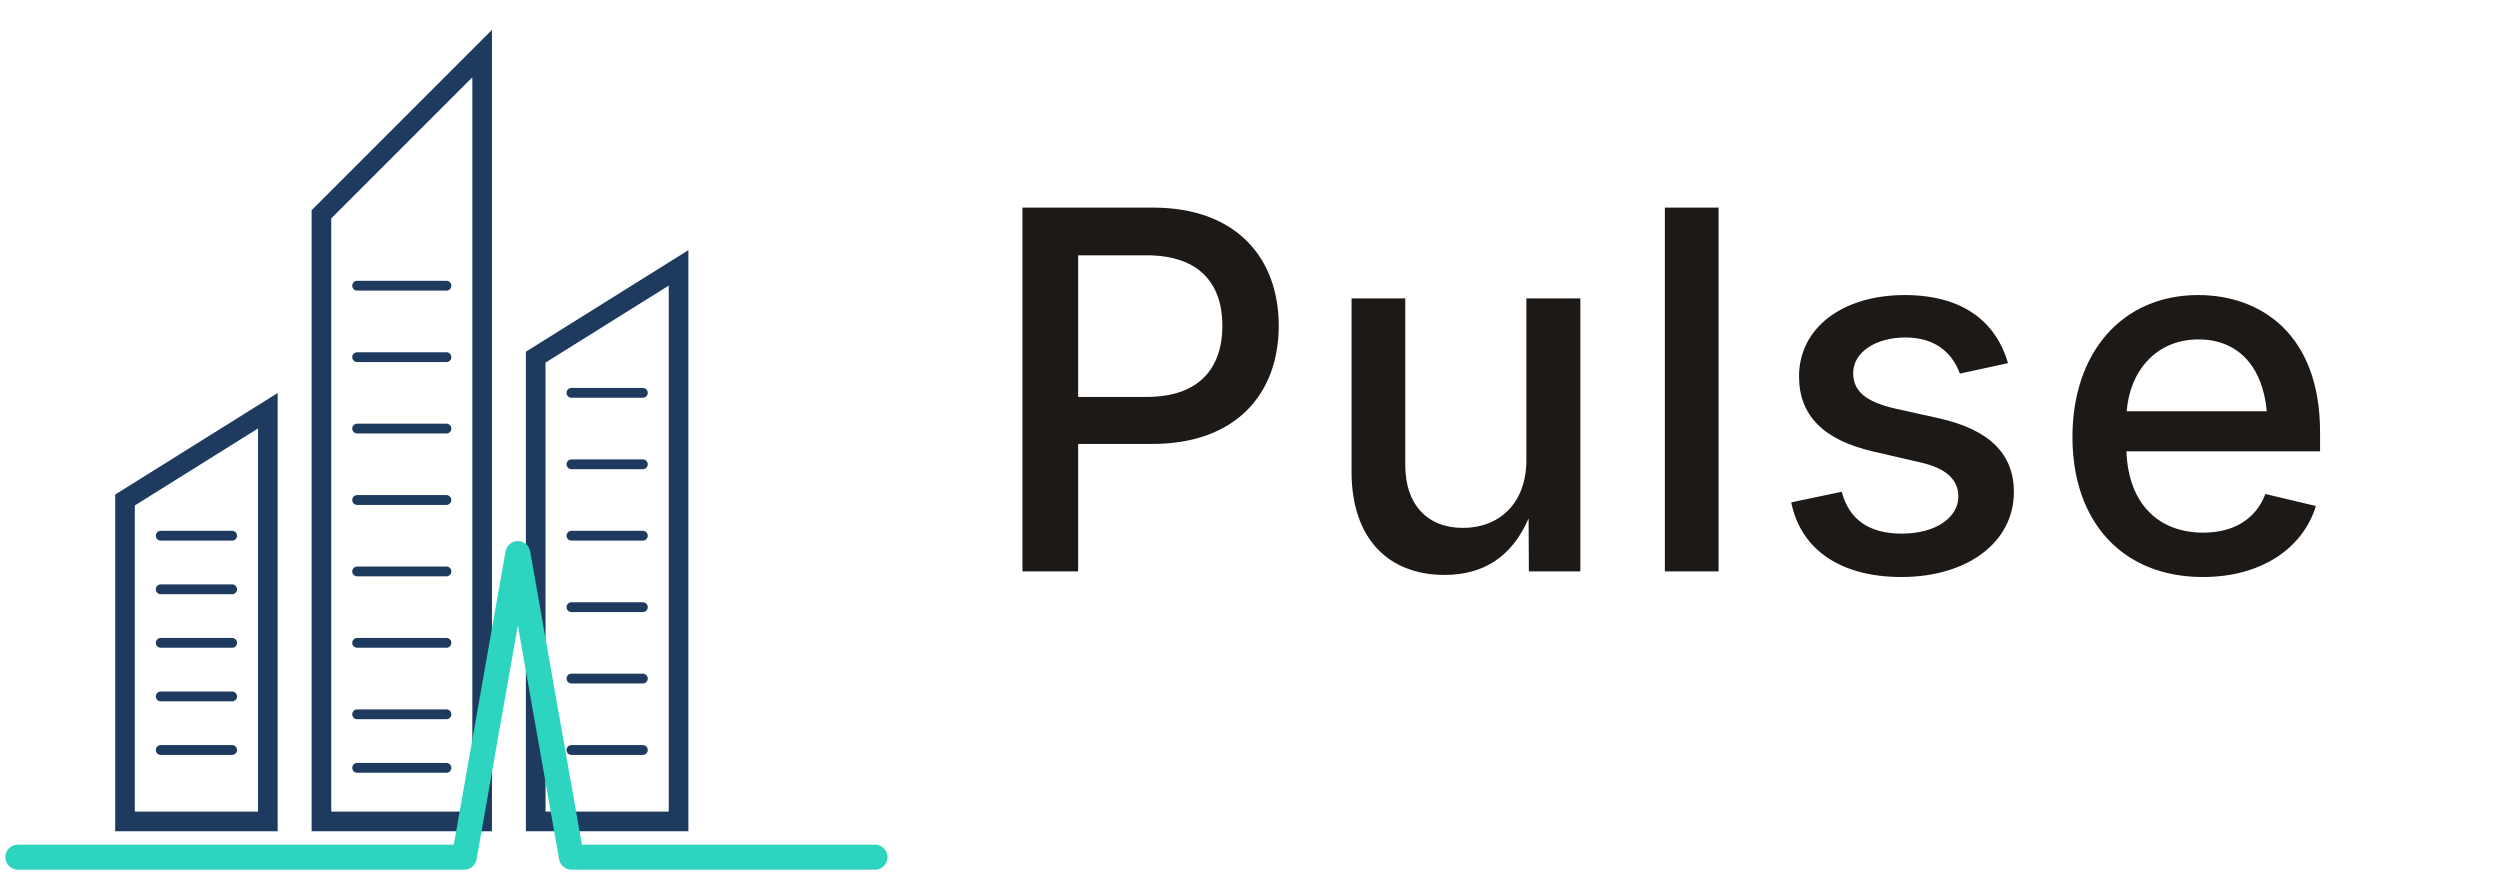
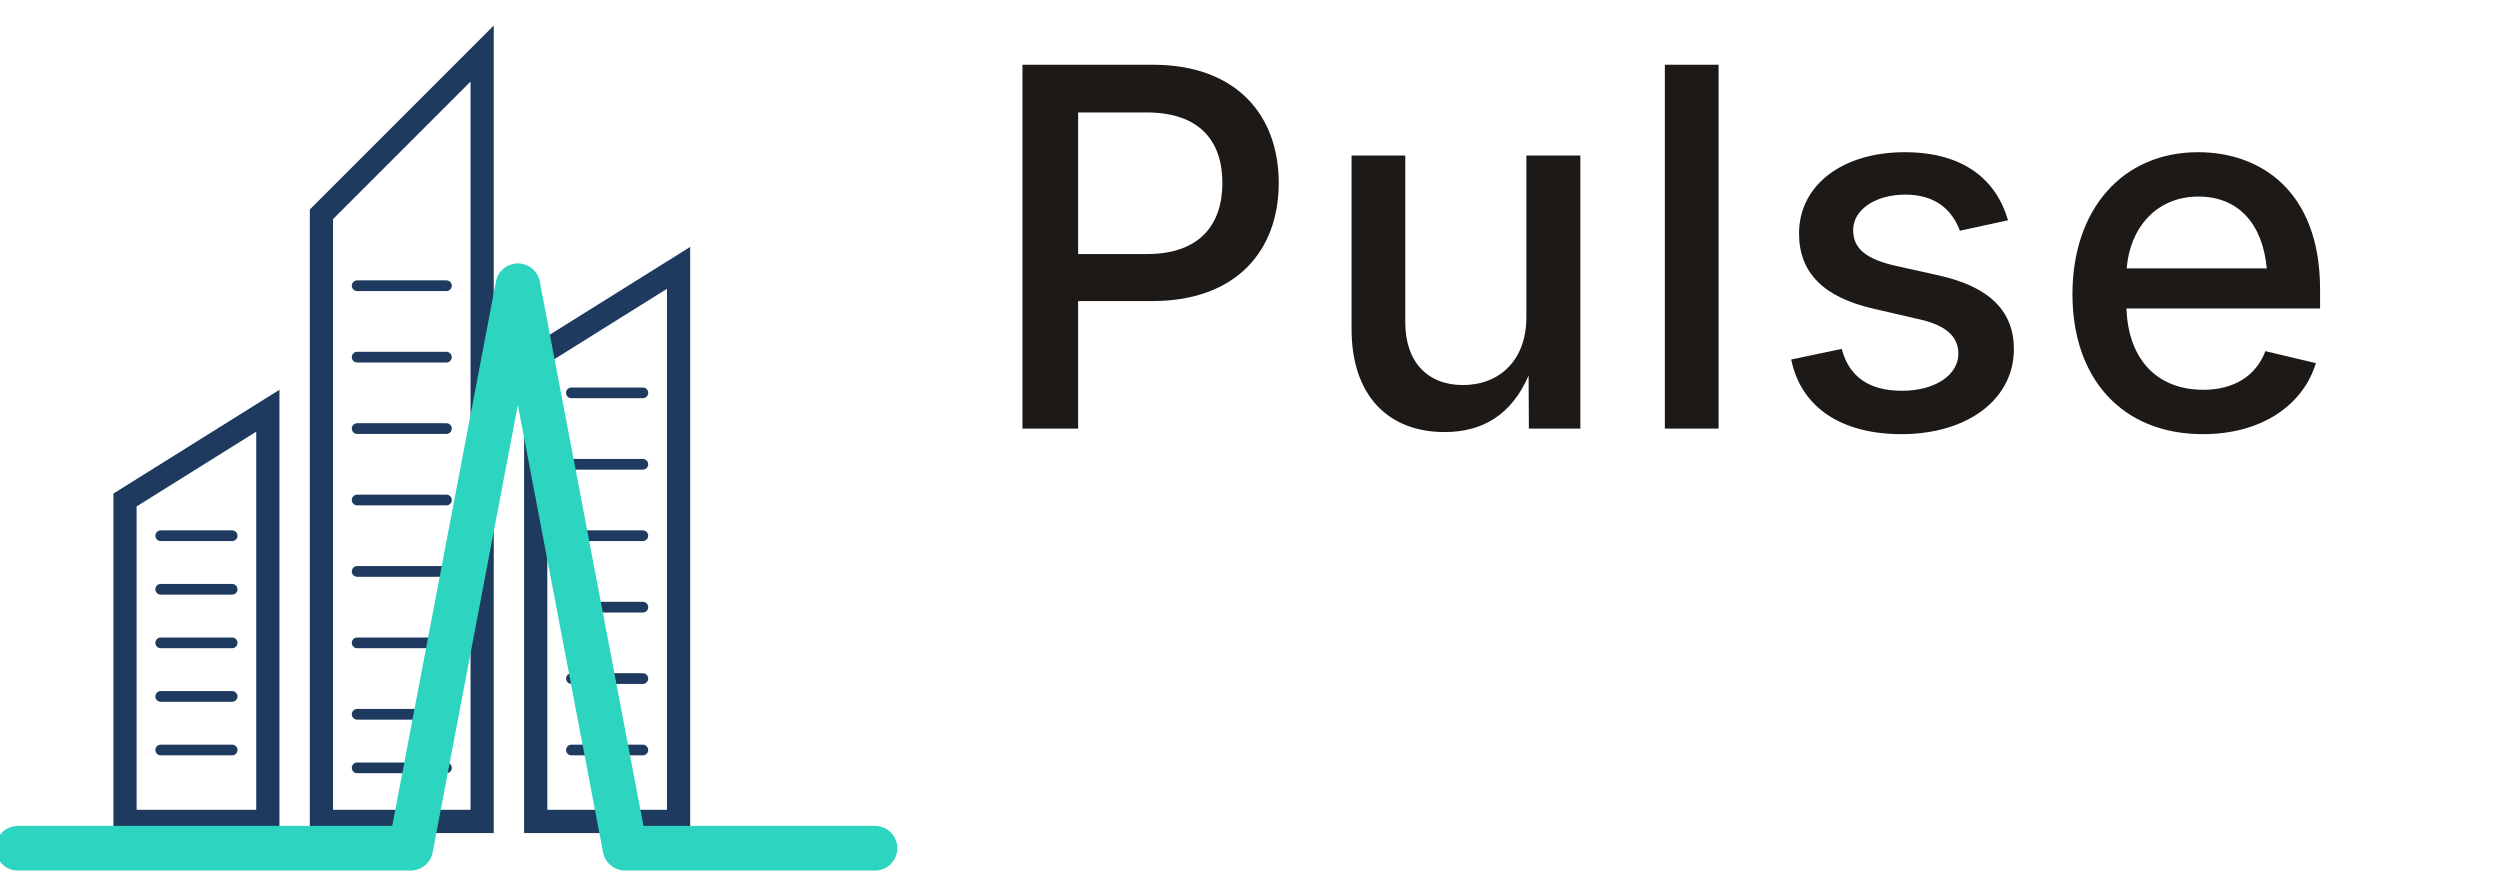
<svg xmlns="http://www.w3.org/2000/svg" viewBox="0 0 280 100" role="img" aria-label="Pulse">
  <g fill="none" stroke="#1e3a5f" stroke-linecap="square" stroke-linejoin="miter">
-     <path d="M14 92 L14 56 L30 46 L30 92 Z" stroke-width="2.2" />
-     <path d="M36 92 L36 24 L54 6 L54 92 Z" stroke-width="2.2" />
-     <path d="M60 92 L60 40 L76 30 L76 92 Z" stroke-width="2.2" />
-     <g stroke-width="1.1" stroke-linecap="round">
+     <path d="M14 92 L14 56 L30 46 L30 92 Z" stroke-width="2.6" />
+     <path d="M36 92 L36 24 L54 6 L54 92 Z" stroke-width="2.6" />
+     <path d="M60 92 L60 40 L76 30 L76 92 Z" stroke-width="2.6" />
+     <g stroke-width="1.2" stroke-linecap="round">
      <line x1="18" y1="60" x2="26" y2="60" />
      <line x1="18" y1="66" x2="26" y2="66" />
      <line x1="18" y1="72" x2="26" y2="72" />
      <line x1="18" y1="78" x2="26" y2="78" />
      <line x1="18" y1="84" x2="26" y2="84" />
      <line x1="40" y1="32" x2="50" y2="32" />
      <line x1="40" y1="40" x2="50" y2="40" />
      <line x1="40" y1="48" x2="50" y2="48" />
      <line x1="40" y1="56" x2="50" y2="56" />
      <line x1="40" y1="64" x2="50" y2="64" />
      <line x1="40" y1="72" x2="50" y2="72" />
      <line x1="40" y1="80" x2="50" y2="80" />
      <line x1="40" y1="86" x2="50" y2="86" />
      <line x1="64" y1="44" x2="72" y2="44" />
      <line x1="64" y1="52" x2="72" y2="52" />
      <line x1="64" y1="60" x2="72" y2="60" />
      <line x1="64" y1="68" x2="72" y2="68" />
      <line x1="64" y1="76" x2="72" y2="76" />
      <line x1="64" y1="84" x2="72" y2="84" />
    </g>
  </g>
-   <path d="M2 96 L52 96 L58 62 L64 96 L98 96" fill="none" stroke="#2dd4bf" stroke-width="2.8" stroke-linecap="round" stroke-linejoin="round" />
-   <text x="110" y="64" font-family="'IBM Plex Sans', 'Inter', system-ui, sans-serif" font-size="56" font-weight="500" fill="#1c1917" letter-spacing="1.4">Pulse</text>
+   <path d="M2 95 L46 95 L58 32 L70 95 L98 95" fill="none" stroke="#2dd4bf" stroke-width="5" stroke-linecap="round" stroke-linejoin="round" />
+   <text x="110" y="48" font-family="'IBM Plex Sans', 'Inter', system-ui, sans-serif" font-size="56" font-weight="500" fill="#1c1917" letter-spacing="1.4">Pulse</text>
</svg>
